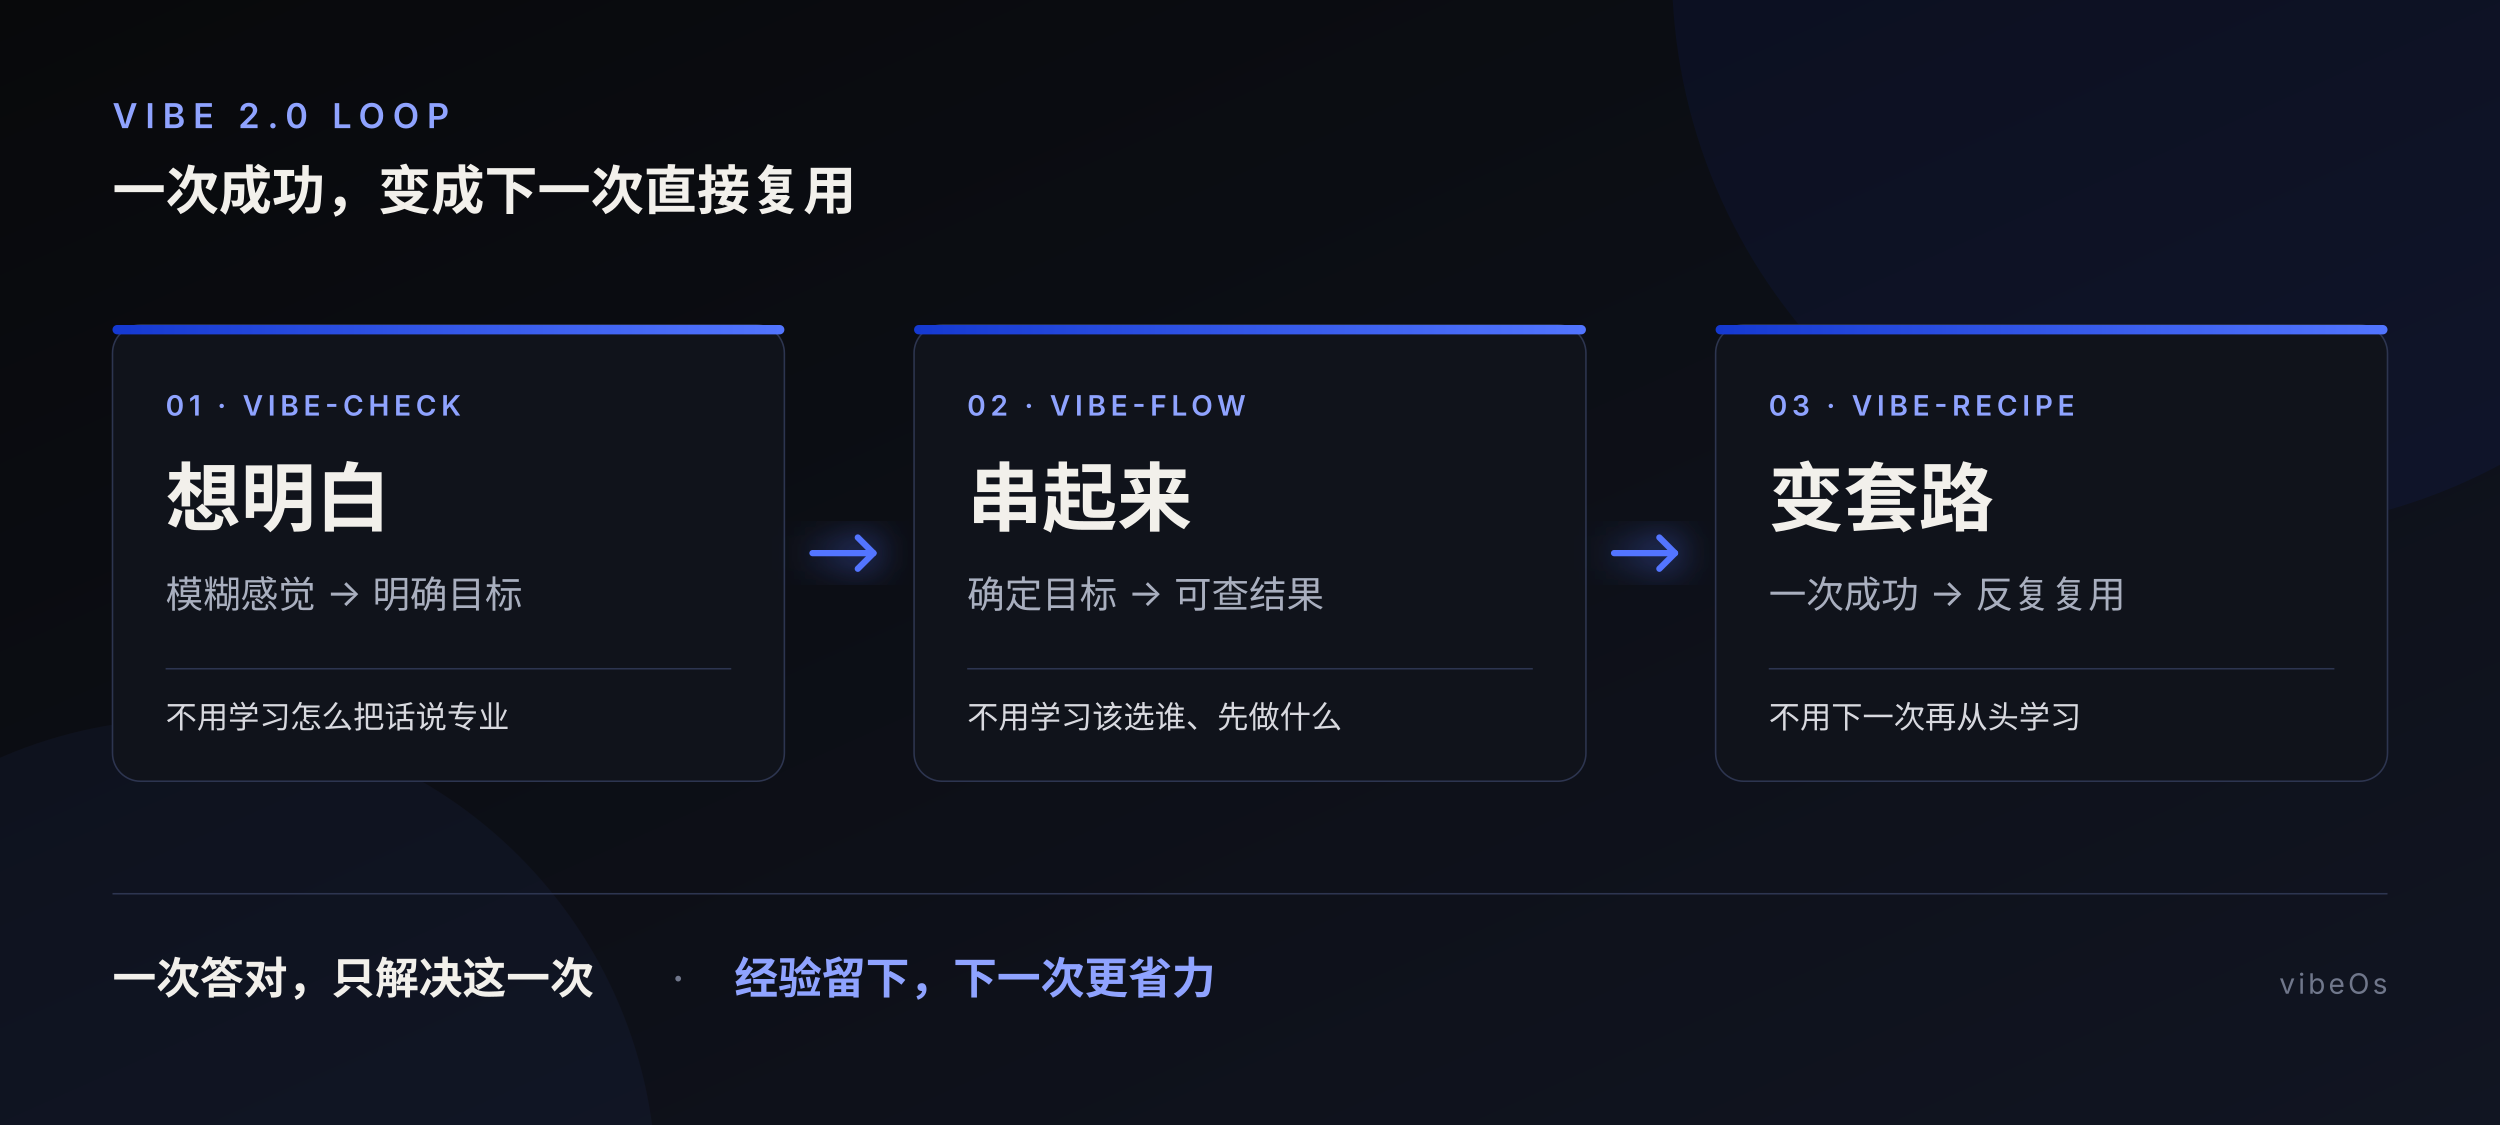
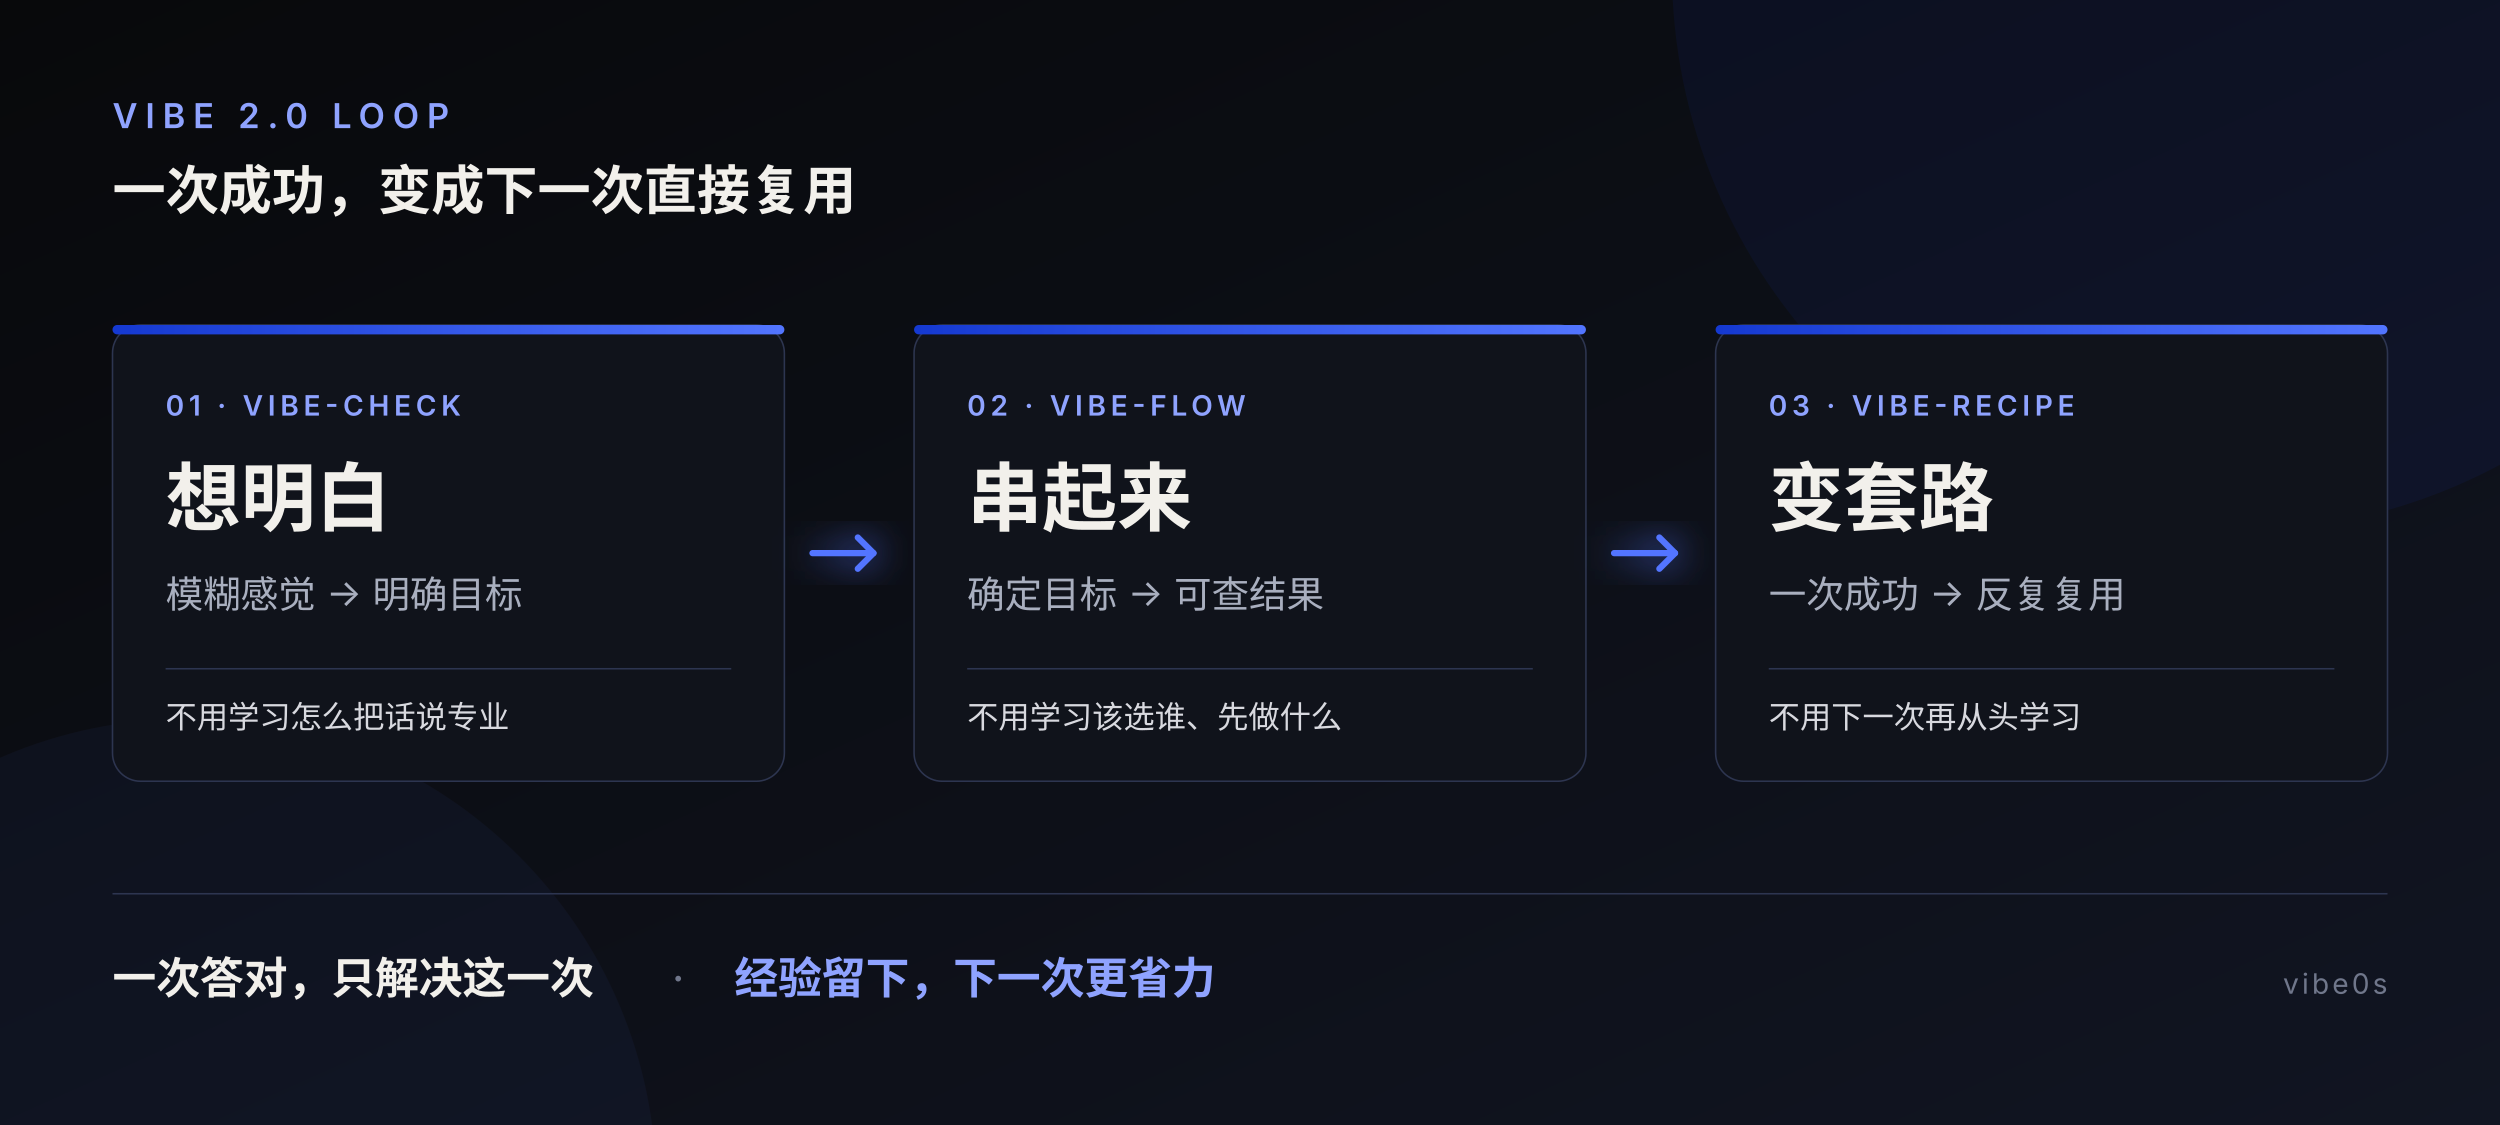
<svg xmlns="http://www.w3.org/2000/svg" width="1600" height="720" viewBox="0 0 1600 720" role="img" aria-labelledby="title desc">
  <defs>
    <linearGradient id="background" x1="0" y1="0" x2="1" y2="1">
      <stop offset="0" stop-color="#08090b" />
      <stop offset="1" stop-color="#111522" />
    </linearGradient>
    <linearGradient id="accent" x1="0" y1="0" x2="1" y2="0">
      <stop offset="0" stop-color="#1539d1" />
      <stop offset="1" stop-color="#5275ff" />
    </linearGradient>
    <filter id="glow" x="-50%" y="-50%" width="200%" height="200%">
      <feGaussianBlur stdDeviation="12" result="blur" />
      <feMerge>
        <feMergeNode in="blur" />
        <feMergeNode in="SourceGraphic" />
      </feMerge>
    </filter>
  </defs>
  <rect width="1600" height="720" fill="url(#background)" />
  <circle cx="1430" cy="-20" r="360" fill="#1539d1" opacity="0.08" />
  <circle cx="120" cy="760" r="300" fill="#5275ff" opacity="0.05" />
  <g font-family="Inter, ui-sans-serif, -apple-system, BlinkMacSystemFont, 'PingFang SC', 'Microsoft YaHei', sans-serif">
    <text x="72" y="82" fill="#8fa3ff" font-size="22" font-weight="600" letter-spacing="5">VIBE 2.0 LOOP</text>
    <text x="72" y="134" fill="#f2f0eb" font-size="34" font-weight="600">一次成功，变成下一次直接复用</text>
    <g transform="translate(72 208)">
      <rect width="430" height="292" rx="18" fill="#10131b" stroke="#2d3550" />
      <rect width="430" height="6" rx="3" fill="url(#accent)" />
      <text x="34" y="58" fill="#8fa3ff" font-size="18" font-weight="600" letter-spacing="3">01 · VIBE-CHECK</text>
      <text x="34" y="128" fill="#f2f0eb" font-size="48" font-weight="650">想明白</text>
      <text x="34" y="181" fill="#a9afbf" font-size="24">模糊感觉 → 明确目标</text>
      <line x1="34" y1="220" x2="396" y2="220" stroke="#2d3550" />
      <text x="34" y="258" fill="#d8d9df" font-size="20">不用学习怎么把话说专业</text>
    </g>
    <g transform="translate(585 208)">
      <rect width="430" height="292" rx="18" fill="#10131b" stroke="#2d3550" />
      <rect width="430" height="6" rx="3" fill="url(#accent)" />
      <text x="34" y="58" fill="#8fa3ff" font-size="18" font-weight="600" letter-spacing="3">02 · VIBE-FLOW</text>
      <text x="34" y="128" fill="#f2f0eb" font-size="48" font-weight="650">串起来</text>
      <text x="34" y="181" fill="#a9afbf" font-size="24">确定目标 → 可查结果</text>
      <line x1="34" y1="220" x2="396" y2="220" stroke="#2d3550" />
      <text x="34" y="258" fill="#d8d9df" font-size="20">不用学习该选谁、先做什么</text>
    </g>
    <g transform="translate(1098 208)">
      <rect width="430" height="292" rx="18" fill="#10131b" stroke="#2d3550" />
      <rect width="430" height="6" rx="3" fill="url(#accent)" />
      <text x="34" y="58" fill="#8fa3ff" font-size="18" font-weight="600" letter-spacing="3">03 · VIBE-RECIPE</text>
      <text x="34" y="128" fill="#f2f0eb" font-size="48" font-weight="650">变套路</text>
      <text x="34" y="181" fill="#a9afbf" font-size="24">一次成功 → 反复复用</text>
      <line x1="34" y1="220" x2="396" y2="220" stroke="#2d3550" />
      <text x="34" y="258" fill="#d8d9df" font-size="20">不用下一次再从头学习</text>
    </g>
    <g fill="none" stroke="#5275ff" stroke-width="4" stroke-linecap="round" stroke-linejoin="round" filter="url(#glow)">
      <path d="M 520 354 H 559" />
      <path d="m 549 344 10 10-10 10" />
      <path d="M 1033 354 H 1072" />
      <path d="m 1062 344 10 10-10 10" />
    </g>
    <line x1="72" y1="572" x2="1528" y2="572" stroke="#2d3550" />
    <text x="72" y="636" fill="#f2f0eb" font-size="28" font-weight="600">一次答对，只解决这一次</text>
    <text x="430" y="636" fill="#70778b" font-size="28">·</text>
    <text x="470" y="636" fill="#8fa3ff" font-size="28" font-weight="600">经验留下，下一次更省力</text>
-     <text x="1528" y="636" fill="#70778b" font-size="18" text-anchor="end" letter-spacing="2">vibeOs</text>
+     <text x="1528" y="636" fill="#70778b" font-size="18" text-anchor="end" letter-spacing="2">vibe0s</text>
  </g>
</svg>
